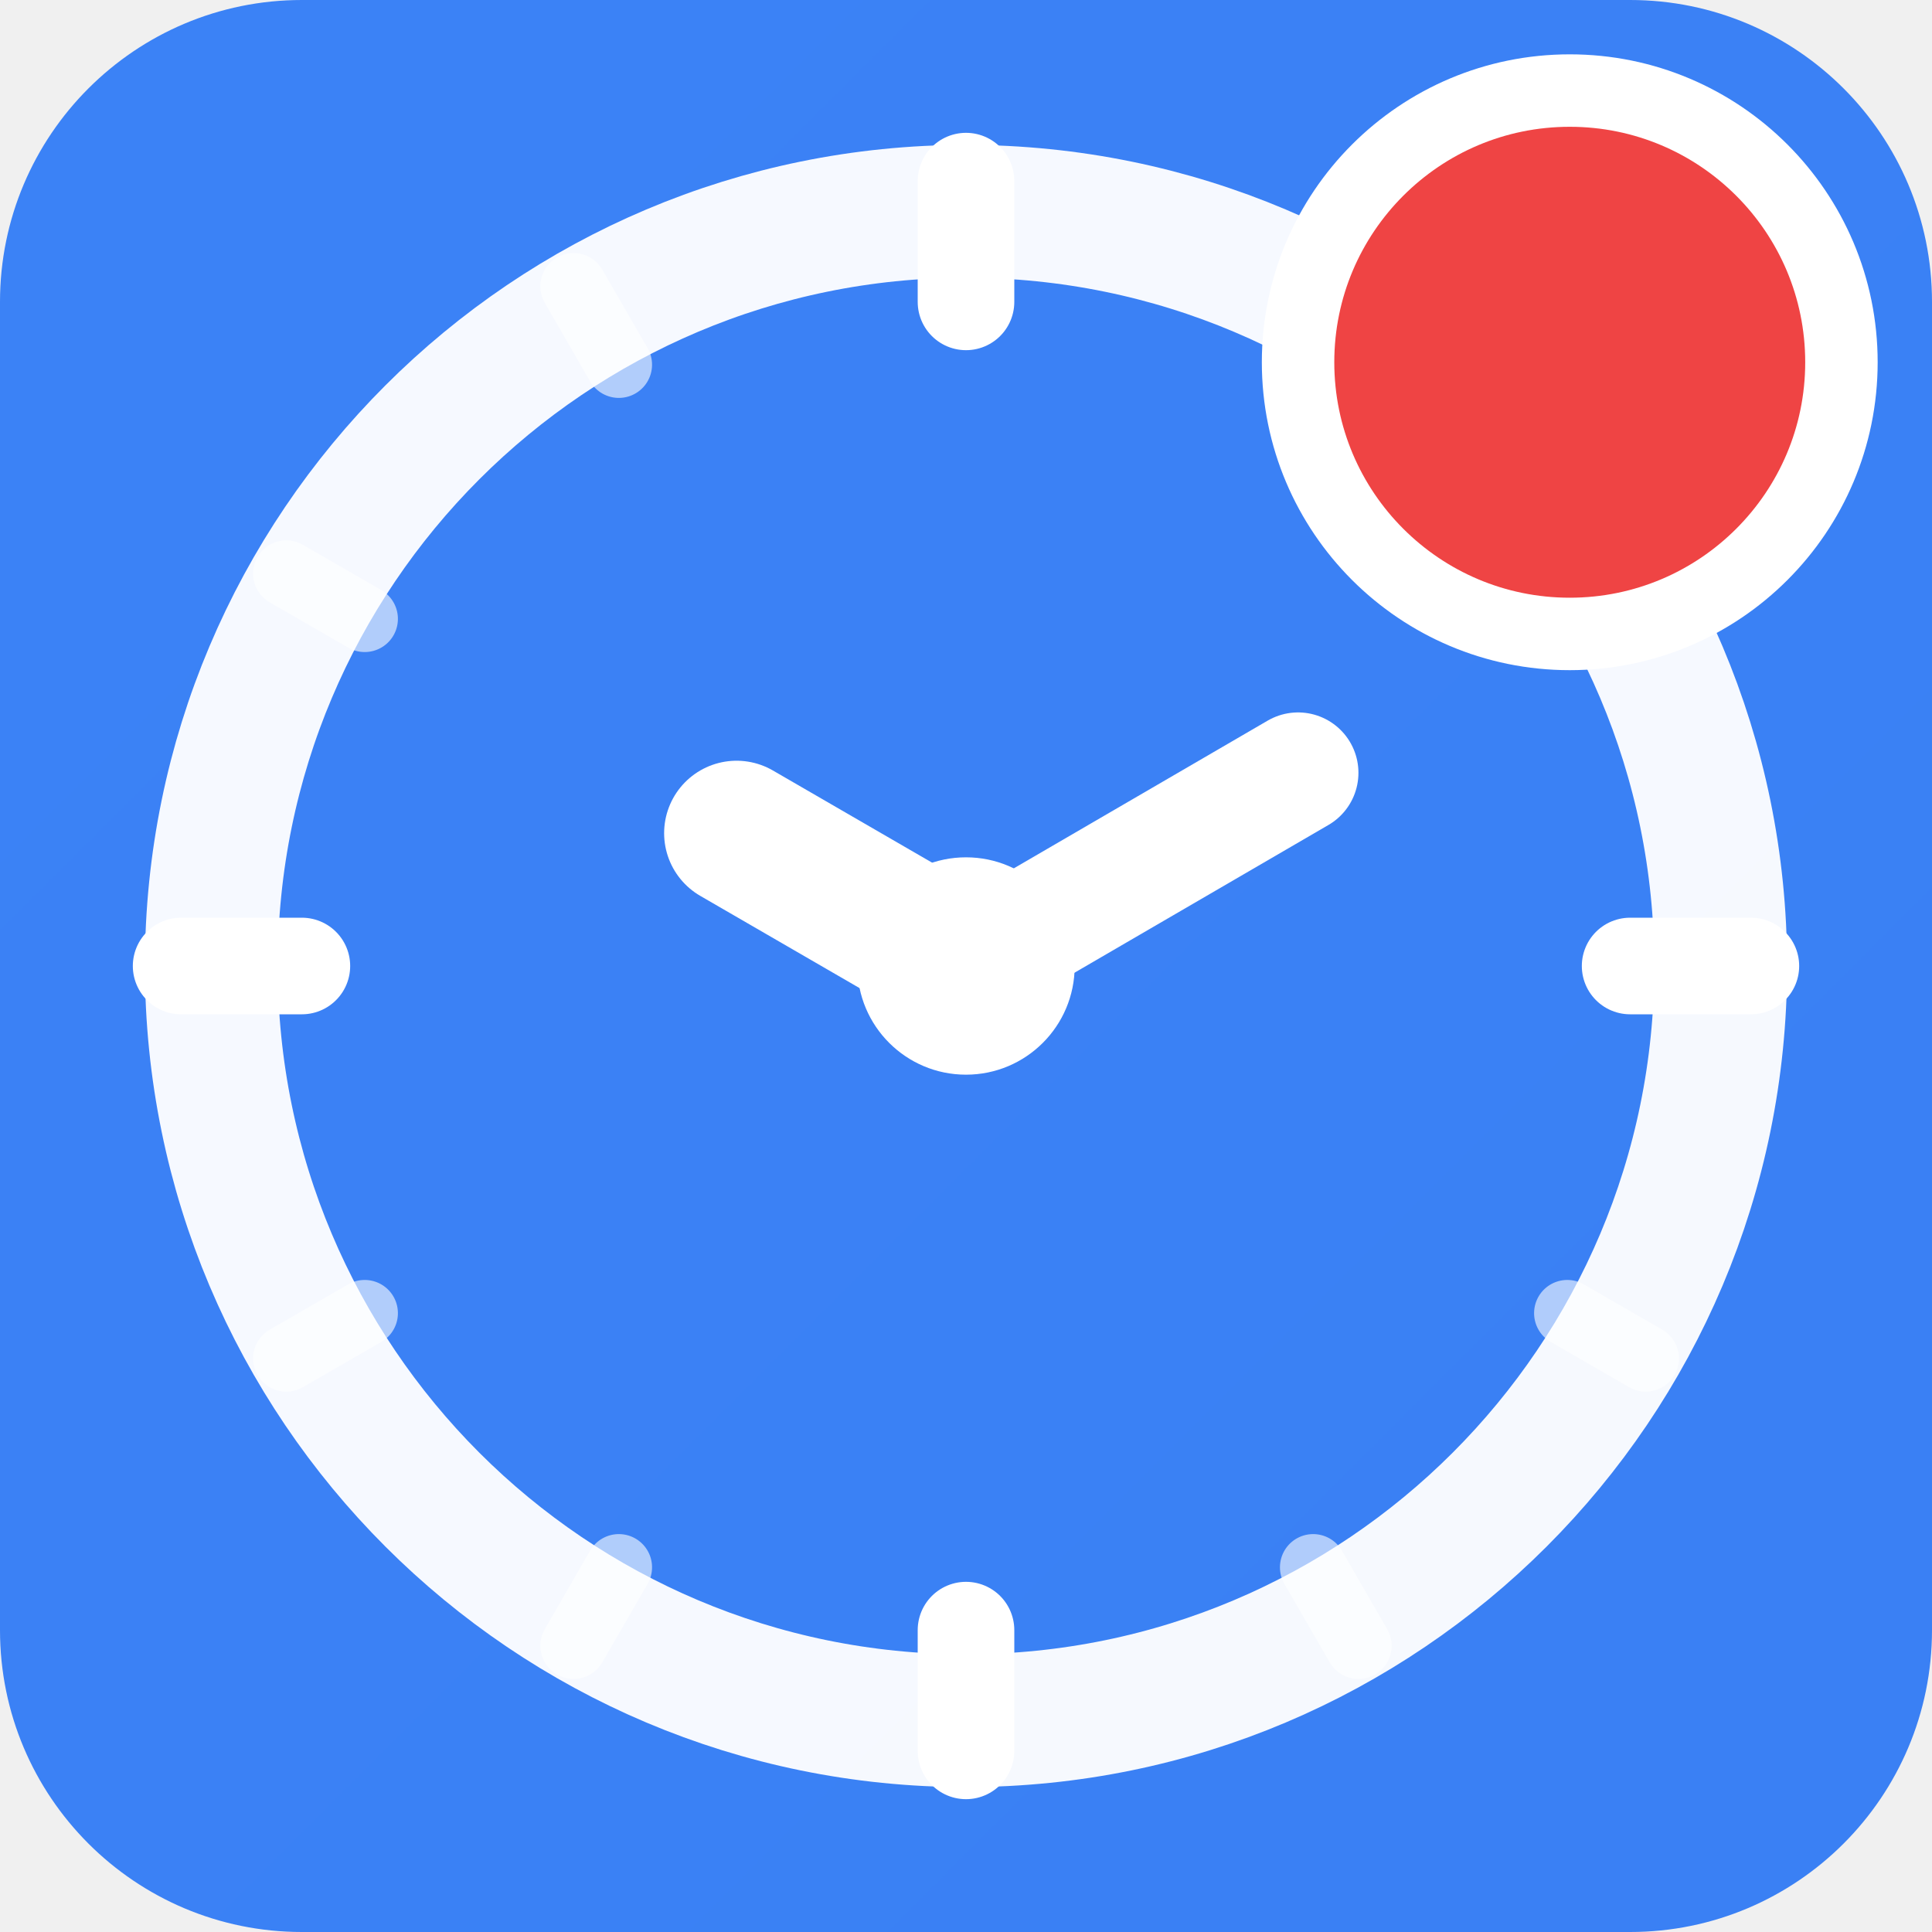
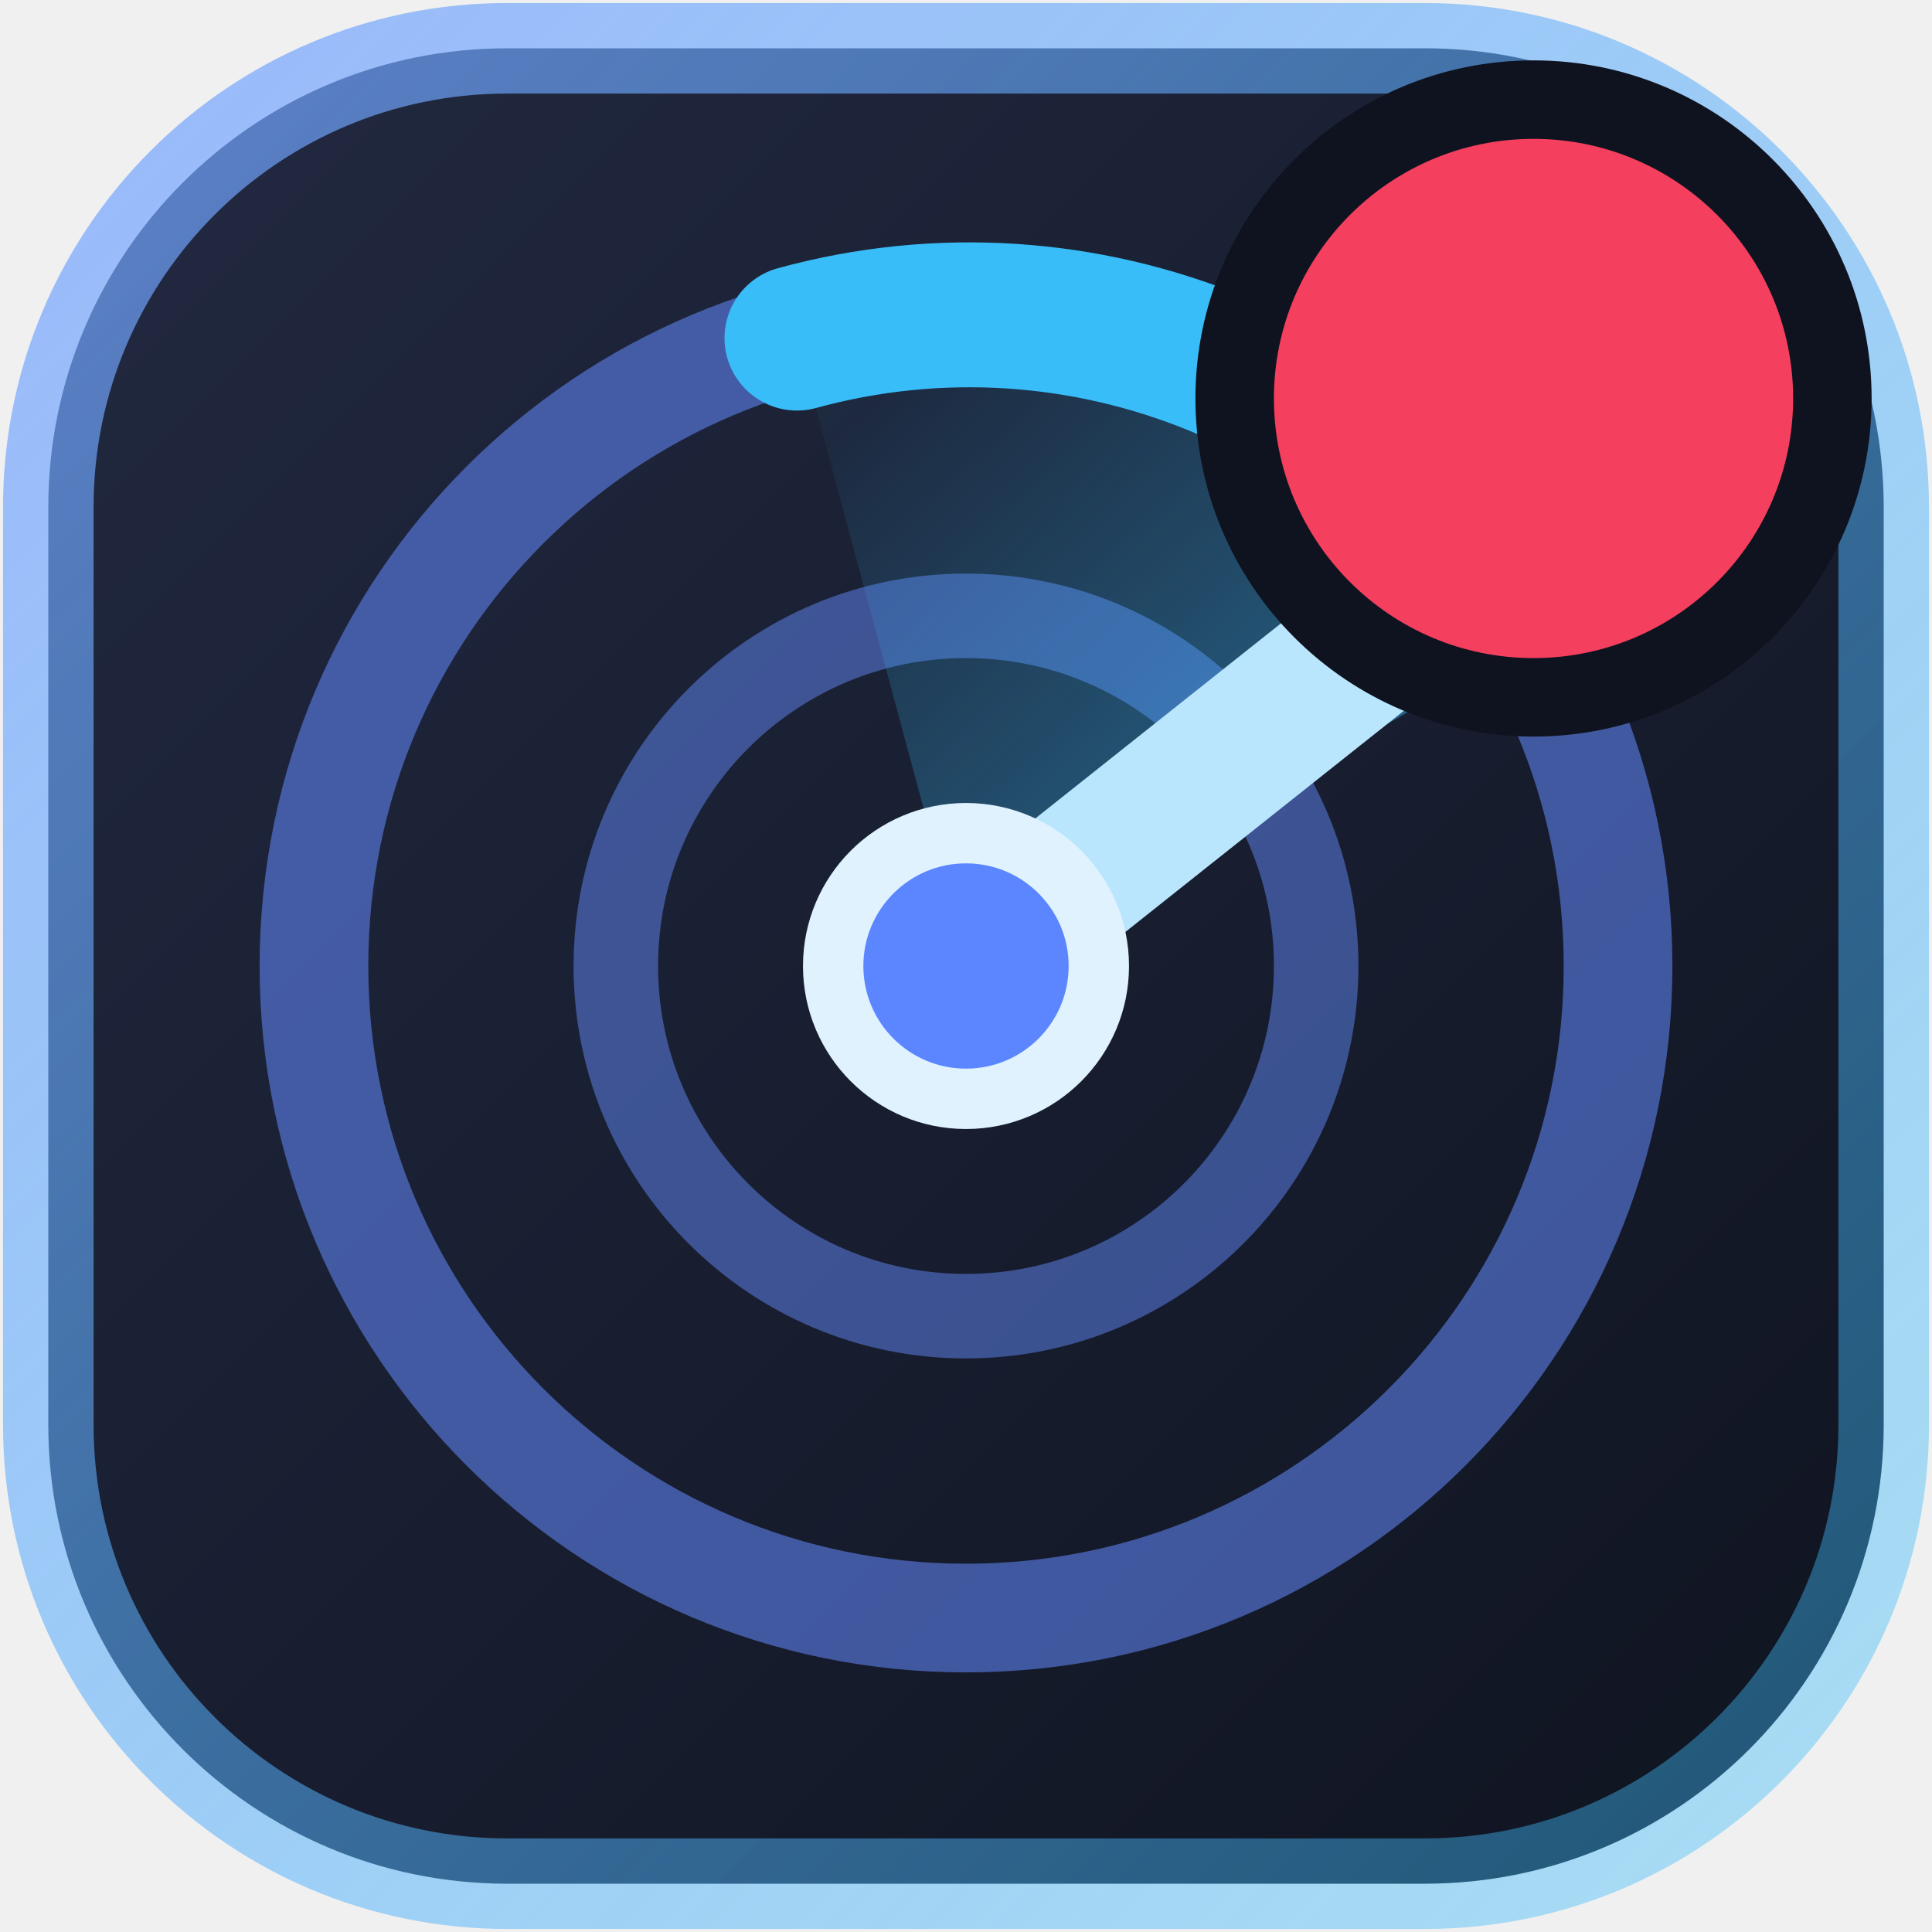
<svg xmlns="http://www.w3.org/2000/svg" viewBox="0 0 32 32">
  <defs>
-     <linearGradient id="bg" x1="0" y1="0" x2="32" y2="32">
-       <stop offset="0%" stop-color="#3b82f6" />
-       <stop offset="100%" stop-color="#1e40af" />
+     <linearGradient id="bg" x1="0" y1="0" x2="32" y2="32" gradientUnits="userSpaceOnUse">
+       <stop offset="0%" stop-color="#222a42" />
+       <stop offset="100%" stop-color="#0f131f" />
+     </linearGradient>
+     <linearGradient id="border" x1="0" y1="0" x2="32" y2="32" gradientUnits="userSpaceOnUse">
+       <stop offset="0%" stop-color="#7aa2ff" stop-opacity="0.72" />
+       <stop offset="100%" stop-color="#38bdf8" stop-opacity="0.38" />
+     </linearGradient>
+     <linearGradient id="sweep" x1="16" y1="5" x2="26" y2="16" gradientUnits="userSpaceOnUse">
+       <stop offset="0%" stop-color="#38bdf8" stop-opacity="0.04" />
+       <stop offset="100%" stop-color="#38bdf8" stop-opacity="0.60" />
    </linearGradient>
  </defs>
-   <rect x="0" y="0" width="32" height="32" rx="5" fill="url(#bg)" />
-   <circle cx="16" cy="16" r="12.5" fill="none" stroke="#ffffff" stroke-width="2.2" opacity="0.95" />
-   <g transform="translate(16,16)" stroke="#ffffff" stroke-linecap="round">
-     <line y1="-11" y2="-13" stroke-width="1.6" transform="rotate(0)" />
-     <line y1="-11" y2="-13" stroke-width="1.6" transform="rotate(90)" />
-     <line y1="-11" y2="-13" stroke-width="1.6" transform="rotate(180)" />
-     <line y1="-11" y2="-13" stroke-width="1.6" transform="rotate(270)" />
-     <line y1="-11.5" y2="-13" stroke-width="1.1" transform="rotate(30)" opacity="0.6" />
-     <line y1="-11.5" y2="-13" stroke-width="1.1" transform="rotate(60)" opacity="0.6" />
-     <line y1="-11.5" y2="-13" stroke-width="1.1" transform="rotate(120)" opacity="0.6" />
-     <line y1="-11.5" y2="-13" stroke-width="1.1" transform="rotate(150)" opacity="0.6" />
-     <line y1="-11.5" y2="-13" stroke-width="1.1" transform="rotate(210)" opacity="0.6" />
-     <line y1="-11.5" y2="-13" stroke-width="1.1" transform="rotate(240)" opacity="0.6" />
-     <line y1="-11.5" y2="-13" stroke-width="1.1" transform="rotate(300)" opacity="0.6" />
-     <line y1="-11.5" y2="-13" stroke-width="1.1" transform="rotate(330)" opacity="0.6" />
-   </g>
-   <g transform="translate(16,16)" stroke="#ffffff" stroke-linecap="round">
-     <line x1="0" y1="0" x2="-3.8" y2="-2.2" stroke-width="2.4" />
-     <line x1="0" y1="0" x2="5.5" y2="-3.2" stroke-width="2" />
-   </g>
-   <circle cx="16" cy="16" r="1.8" fill="#ffffff" />
-   <circle cx="26" cy="6" r="4.5" fill="#ef4444" stroke="#ffffff" stroke-width="1.2" />
+   <rect x="0.8" y="0.8" width="30.4" height="30.4" rx="7.6" fill="url(#bg)" stroke="url(#border)" stroke-width="1.5" />
+   <circle cx="16" cy="16" r="10.8" fill="none" stroke="#648bff" stroke-width="1.8" opacity="0.55" />
+   <circle cx="16" cy="16" r="5.8" fill="none" stroke="#648bff" stroke-width="1.4" opacity="0.48" />
+   <path d="M 16 16 L 13.2 5.6 A 10.8 10.8 0 0 1 25.4 10.6 Z" fill="url(#sweep)" />
+   <path d="M 13.2 5.6 A 10.8 10.8 0 0 1 25.4 10.6" fill="none" stroke="#38bdf8" stroke-width="2.4" stroke-linecap="round" />
+   <line x1="16" y1="16" x2="22.8" y2="10.6" stroke="#bae6fd" stroke-width="2.4" stroke-linecap="round" />
+   <circle cx="16" cy="16" r="2.2" fill="#5b86ff" stroke="#e0f2fe" stroke-width="1.0" />
+   <circle cx="25.4" cy="6.6" r="5.6" fill="#0f131f" />
+   <circle cx="25.4" cy="6.6" r="4.3" fill="#f43f5e" />
</svg>
